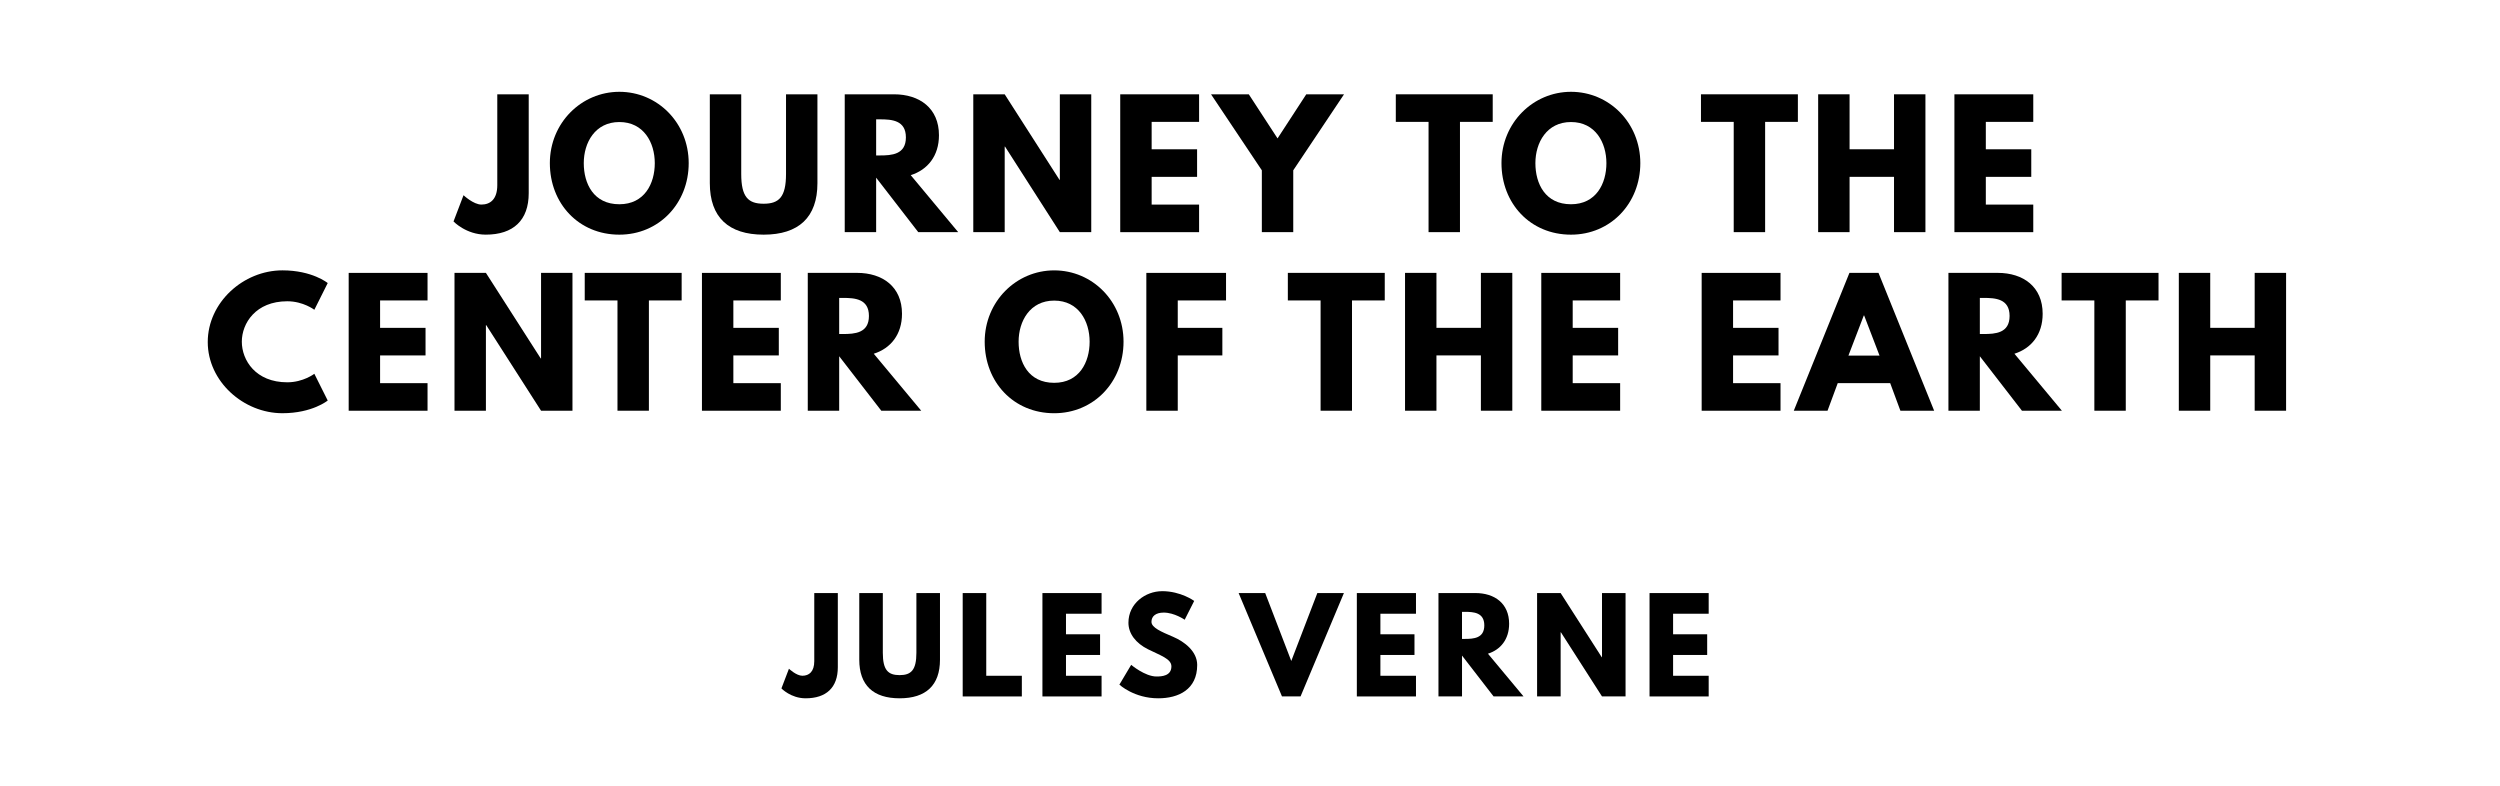
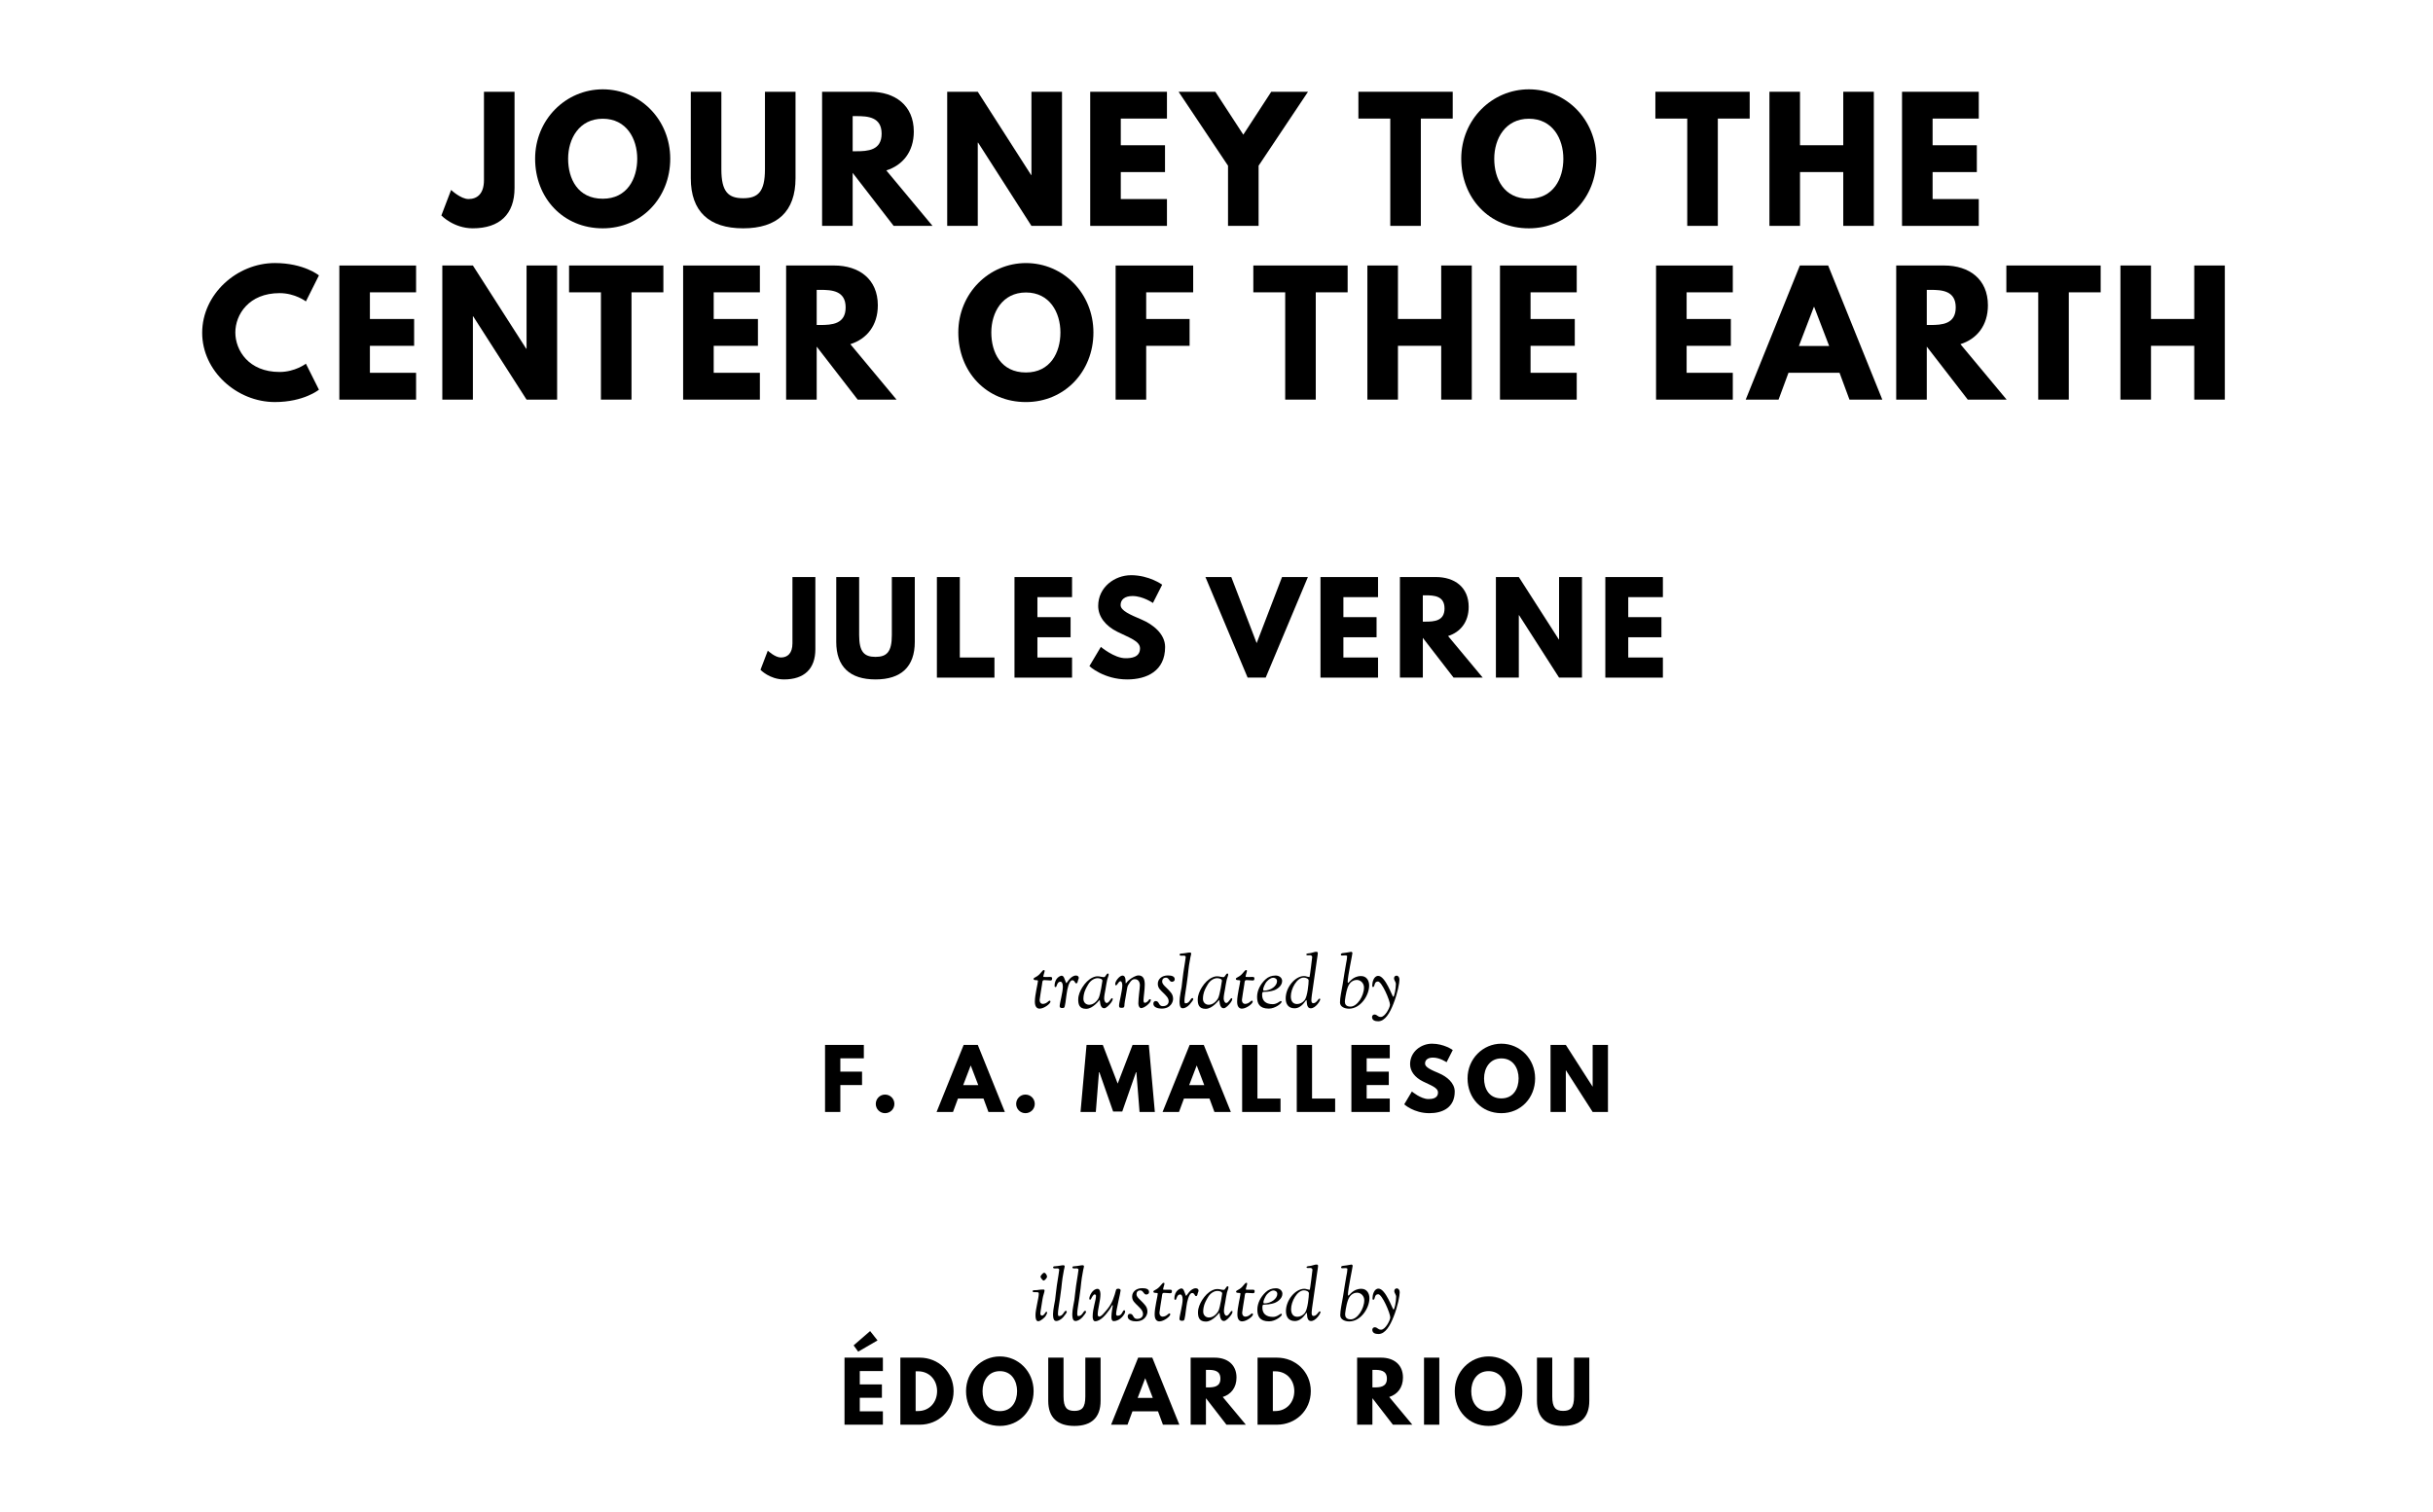
- <svg xmlns="http://www.w3.org/2000/svg" version="1.1" viewBox="0 0 1400 440">
+ <svg xmlns="http://www.w3.org/2000/svg" version="1.1" viewBox="0 0 1400 870">
  <g aria-label="JOURNEY TO THE">
    <path d="M296.08,52.81l0.00,55.39c0.00,15.16-8.61,23.20-24.05,23.20c-11.04,0.00-18.06-7.39-18.06-7.39l5.61-14.69s5.52,5.24,10.01,5.24c5.05,0.00,8.89-3.09,8.89-10.85l0.00-50.90l17.59,0.00z" />
    <path d="M307.92,91.36c0.00-22.55,17.68-39.95,38.92-39.95c21.43,0.00,38.83,17.40,38.83,39.95s-16.65,40.05-38.83,40.05c-22.83,0.00-38.92-17.50-38.92-40.05z  M326.91,91.36c0.00,11.51,5.52,23.02,19.93,23.02c14.04,0.00,19.84-11.51,19.84-23.02s-6.18-23.02-19.84-23.02c-13.57,0.00-19.93,11.51-19.93,23.02z" />
    <path d="M457.76,52.81l0.00,49.78c0.00,19.09-10.48,28.82-30.13,28.82s-30.13-9.73-30.13-28.82l0.00-49.78l17.59,0.00l0.00,44.63c0.00,12.91,3.93,16.65,12.54,16.65s12.54-3.74,12.54-16.65l0.00-44.63l17.59,0.00z" />
    <path d="M473.05,52.81l27.60,0.00c14.32,0.00,25.17,7.77,25.17,22.92c0.00,11.60-6.36,19.37-15.81,22.36l26.57,31.91l-22.36,0.00l-23.58-30.50l0.00,30.50l-17.59,0.00l0.00-77.19z  M490.64,87.05l2.06,0.00c6.64,0.00,14.60-0.47,14.60-10.11s-7.95-10.11-14.60-10.11l-2.06,0.00l0.00,20.21z" />
    <path d="M562.63,82.09l0.00,47.91l-17.59,0.00l0.00-77.19l17.59,0.00l30.69,47.91l0.19,0.00l0.00-47.91l17.59,0.00l0.00,77.19l-17.59,0.00l-30.69-47.91l-0.19,0.00z" />
    <path d="M671.49,52.81l0.00,15.44l-26.57,0.00l0.00,15.35l25.45,0.00l0.00,15.44l-25.45,0.00l0.00,15.53l26.57,0.00l0.00,15.44l-44.16,0.00l0.00-77.19l44.16,0.00z" />
    <path d="M678.18,52.81l21.15,0.00l16.09,24.70l16.09-24.70l21.15,0.00l-28.44,42.57l0.00,34.62l-17.59,0.00l0.00-34.62z" />
    <path d="M781.65,68.25l0.00-15.44l54.27,0.00l0.00,15.44l-18.34,0.00l0.00,61.75l-17.59,0.00l0.00-61.75l-18.34,0.00z" />
    <path d="M840.83,91.36c0.00-22.55,17.68-39.95,38.92-39.95c21.43,0.00,38.83,17.40,38.83,39.95s-16.65,40.05-38.83,40.05c-22.83,0.00-38.92-17.50-38.92-40.05z  M859.82,91.36c0.00,11.51,5.52,23.02,19.93,23.02c14.04,0.00,19.84-11.51,19.84-23.02s-6.18-23.02-19.84-23.02c-13.57,0.00-19.93,11.51-19.93,23.02z" />
    <path d="M952.54,68.25l0.00-15.44l54.27,0.00l0.00,15.44l-18.34,0.00l0.00,61.75l-17.59,0.00l0.00-61.75l-18.34,0.00z" />
    <path d="M1035.76,99.03l0.00,30.97l-17.59,0.00l0.00-77.19l17.59,0.00l0.00,30.78l24.89,0.00l0.00-30.78l17.59,0.00l0.00,77.19l-17.59,0.00l0.00-30.97l-24.89,0.00z" />
    <path d="M1138.63,52.81l0.00,15.44l-26.57,0.00l0.00,15.35l25.45,0.00l0.00,15.44l-25.45,0.00l0.00,15.53l26.57,0.00l0.00,15.44l-44.16,0.00l0.00-77.19l44.16,0.00z" />
  </g>
  <g aria-label="CENTER OF THE EARTH">
    <path d="M160.87,214.09c8.98,0.00,15.16-4.77,15.16-4.77l7.49,14.97s-8.61,7.11-25.36,7.11c-21.80,0.00-41.82-17.78-41.82-39.86c0.00-22.18,19.93-40.14,41.82-40.14c16.75,0.00,25.36,7.11,25.36,7.11l-7.49,14.97s-6.18-4.77-15.16-4.77c-17.68,0.00-25.45,12.35-25.45,22.64c0.00,10.39,7.77,22.74,25.45,22.74z" />
    <path d="M239.42,152.81l0.00,15.44l-26.57,0.00l0.00,15.35l25.45,0.00l0.00,15.44l-25.45,0.00l0.00,15.53l26.57,0.00l0.00,15.44l-44.16,0.00l0.00-77.19l44.16,0.00z" />
    <path d="M272.11,182.09l0.00,47.91l-17.59,0.00l0.00-77.19l17.59,0.00l30.69,47.91l0.19,0.00l0.00-47.91l17.59,0.00l0.00,77.19l-17.59,0.00l-30.69-47.91l-0.19,0.00z" />
    <path d="M327.45,168.25l0.00-15.44l54.27,0.00l0.00,15.44l-18.34,0.00l0.00,61.75l-17.59,0.00l0.00-61.75l-18.34,0.00z" />
    <path d="M437.25,152.81l0.00,15.44l-26.57,0.00l0.00,15.35l25.45,0.00l0.00,15.44l-25.45,0.00l0.00,15.53l26.57,0.00l0.00,15.44l-44.16,0.00l0.00-77.19l44.16,0.00z" />
    <path d="M452.35,152.81l27.60,0.00c14.32,0.00,25.17,7.77,25.17,22.92c0.00,11.60-6.36,19.37-15.81,22.36l26.57,31.91l-22.36,0.00l-23.58-30.50l0.00,30.50l-17.59,0.00l0.00-77.19z  M469.94,187.05l2.06,0.00c6.64,0.00,14.60-0.47,14.60-10.11s-7.95-10.11-14.60-10.11l-2.06,0.00l0.00,20.21z" />
    <path d="M551.43,191.36c0.00-22.55,17.68-39.95,38.92-39.95c21.43,0.00,38.83,17.40,38.83,39.95s-16.65,40.05-38.83,40.05c-22.83,0.00-38.92-17.50-38.92-40.05z  M570.42,191.36c0.00,11.51,5.52,23.02,19.93,23.02c14.04,0.00,19.84-11.51,19.84-23.02s-6.18-23.02-19.84-23.02c-13.57,0.00-19.93,11.51-19.93,23.02z" />
    <path d="M686.58,152.81l0.00,15.44l-27.04,0.00l0.00,15.35l24.98,0.00l0.00,15.44l-24.98,0.00l0.00,30.97l-17.59,0.00l0.00-77.19l44.63,0.00z" />
    <path d="M721.19,168.25l0.00-15.44l54.27,0.00l0.00,15.44l-18.34,0.00l0.00,61.75l-17.59,0.00l0.00-61.75l-18.34,0.00z" />
    <path d="M804.41,199.03l0.00,30.97l-17.59,0.00l0.00-77.19l17.59,0.00l0.00,30.78l24.89,0.00l0.00-30.78l17.59,0.00l0.00,77.19l-17.59,0.00l0.00-30.97l-24.89,0.00z" />
    <path d="M907.28,152.81l0.00,15.44l-26.57,0.00l0.00,15.35l25.45,0.00l0.00,15.44l-25.45,0.00l0.00,15.53l26.57,0.00l0.00,15.44l-44.16,0.00l0.00-77.19l44.16,0.00z" />
    <path d="M997.09,152.81l0.00,15.44l-26.57,0.00l0.00,15.35l25.45,0.00l0.00,15.44l-25.45,0.00l0.00,15.53l26.57,0.00l0.00,15.44l-44.16,0.00l0.00-77.19l44.16,0.00z" />
    <path d="M1051.96,152.81l31.16,77.19l-18.90,0.00l-5.71-15.44l-29.38,0.00l-5.71,15.44l-18.90,0.00l31.16-77.19l16.28,0.00z  M1052.53,199.12l-8.61-22.46l-0.19,0.00l-8.61,22.46l17.40,0.00z" />
    <path d="M1091.12,152.81l27.60,0.00c14.32,0.00,25.17,7.77,25.17,22.92c0.00,11.60-6.36,19.37-15.81,22.36l26.57,31.91l-22.36,0.00l-23.58-30.50l0.00,30.50l-17.59,0.00l0.00-77.19z  M1108.71,187.05l2.06,0.00c6.64,0.00,14.60-0.47,14.60-10.11s-7.95-10.11-14.60-10.11l-2.06,0.00l0.00,20.21z" />
    <path d="M1154.50,168.25l0.00-15.44l54.27,0.00l0.00,15.44l-18.34,0.00l0.00,61.75l-17.59,0.00l0.00-61.75l-18.34,0.00z" />
    <path d="M1237.73,199.03l0.00,30.97l-17.59,0.00l0.00-77.19l17.59,0.00l0.00,30.78l24.89,0.00l0.00-30.78l17.59,0.00l0.00,77.19l-17.59,0.00l0.00-30.97l-24.89,0.00z" />
  </g>
  <g aria-label="JULES VERNE">
    <path d="M469.18,332.11l0.00,41.54c0.00,11.37-6.46,17.40-18.04,17.40c-8.28,0.00-13.54-5.54-13.54-5.54l4.21-11.02s4.14,3.93,7.51,3.93c3.79,0.00,6.67-2.32,6.67-8.14l0.00-38.18l13.19,0.00z" />
    <path d="M526.39,332.11l0.00,37.33c0.00,14.32-7.86,21.61-22.60,21.61s-22.60-7.30-22.60-21.61l0.00-37.33l13.19,0.00l0.00,33.47c0.00,9.68,2.95,12.49,9.40,12.49s9.40-2.81,9.40-12.49l0.00-33.47l13.19,0.00z" />
    <path d="M552.30,332.11l0.00,46.32l19.93,0.00l0.00,11.58l-33.12,0.00l0.00-57.89l13.19,0.00z" />
    <path d="M616.88,332.11l0.00,11.58l-19.93,0.00l0.00,11.51l19.09,0.00l0.00,11.58l-19.09,0.00l0.00,11.65l19.93,0.00l0.00,11.58l-33.12,0.00l0.00-57.89l33.12,0.00z" />
    <path d="M650.79,331.05c10.53,0.00,17.96,5.47,17.96,5.47l-5.33,10.53s-5.75-4.00-11.72-4.00c-4.49,0.00-6.88,2.04-6.88,5.19c0.00,3.23,5.47,5.54,12.07,8.35c6.46,2.74,13.54,8.21,13.54,15.79c0.00,13.82-10.53,18.67-21.82,18.67c-13.54,0.00-21.75-7.65-21.75-7.65l6.60-11.09s7.72,6.53,14.18,6.53c2.88,0.00,8.35-0.28,8.35-5.68c0.00-4.21-6.18-6.11-13.05-9.54c-6.95-3.44-11.02-8.84-11.02-14.88c0.00-10.81,9.54-17.68,18.88-17.68z" />
    <path d="M717.91,390.00l-24.28-57.89l14.88,0.00l14.60,38.04l14.60-38.04l14.88,0.00l-24.28,57.89l-10.39,0.00z" />
    <path d="M792.95,332.11l0.00,11.58l-19.93,0.00l0.00,11.51l19.09,0.00l0.00,11.58l-19.09,0.00l0.00,11.65l19.93,0.00l0.00,11.58l-33.12,0.00l0.00-57.89l33.12,0.00z" />
    <path d="M805.53,332.11l20.70,0.00c10.74,0.00,18.88,5.82,18.88,17.19c0.00,8.70-4.77,14.53-11.86,16.77l19.93,23.93l-16.77,0.00l-17.68-22.88l0.00,22.88l-13.19,0.00l0.00-57.89z  M818.72,357.79l1.54,0.00c4.98,0.00,10.95-0.35,10.95-7.58s-5.96-7.58-10.95-7.58l-1.54,0.00l0.00,15.16z" />
    <path d="M873.96,354.07l0.00,35.93l-13.19,0.00l0.00-57.89l13.19,0.00l23.02,35.93l0.14,0.00l0.00-35.93l13.19,0.00l0.00,57.89l-13.19,0.00l-23.02-35.93l-0.14,0.00z" />
    <path d="M956.86,332.11l0.00,11.58l-19.93,0.00l0.00,11.51l19.09,0.00l0.00,11.58l-19.09,0.00l0.00,11.65l19.93,0.00l0.00,11.58l-33.12,0.00l0.00-57.89l33.12,0.00z" />
  </g>
+   <g aria-label="translated by">
+     <path d="M594.73,563.42c0.00-0.85,1.62-0.81,3.49-2.76c1.70-1.79,1.79-2.34,2.47-2.34c0.21,0.00,0.43,0.13,0.43,0.51c0.00,0.55-0.77,2.55-0.77,3.19c0.00,0.26,0.09,0.30,1.49,0.30c1.66,0.00,2.00-0.04,2.47-0.04c0.89,0.00,1.11,0.30,1.11,0.81c0.00,0.98-0.26,1.23-1.02,1.23c-0.68,0.00-2.51-0.21-3.44-0.21c-1.23,0.00-1.11,0.77-1.36,2.51c-0.38,2.64-1.36,8.16-1.36,8.84c0.00,2.25,1.57,2.34,1.74,2.34c2.34,0.00,3.32-1.87,4.00-1.87c0.13,0.00,0.47,0.00,0.47,0.60c0.00,1.11-3.61,4.00-6.25,4.00c-1.15,0.00-2.72-0.68-2.72-4.00c0.00-3.91,1.79-10.80,1.79-11.94c0.00-0.89-2.51,0.04-2.51-1.15z" />
+     <path d="M606.84,567.42c0.00-4.85,3.61-5.87,4.00-5.87c0.89,0.00,1.32,0.81,1.57,1.49c1.06,2.76,1.11,2.81,1.19,2.81c0.30,0.00,2.42-4.38,5.57-4.38c1.11,0.00,1.57,0.72,1.57,1.32c0.00,0.55-0.34,1.11-0.47,1.57c-0.09,0.30-0.17,1.62-0.94,1.62c-0.94,0.00-0.77-1.79-2.30-1.79c-1.91,0.00-2.98,5.57-3.19,7.35l-0.21,1.40c-0.94,7.23-0.85,7.23-2.38,7.23l-0.21,0.00c-0.43,0.00-1.28-0.09-1.28-1.11c0.00-1.70,1.83-7.95,1.83-11.14c0.00-2.13-0.68-2.89-1.45-2.89c-1.74,0.00-2.08,2.55-2.34,2.85c-0.13,0.13-0.26,0.26-0.47,0.26c-0.17,0.00-0.51-0.13-0.51-0.72z" />
+     <path d="M620.45,575.15c0.00-2.38,1.06-4.80,2.38-6.93c1.53-2.42,3.49-4.46,5.74-5.53c1.15-0.55,2.00-0.77,3.10-0.77c1.32,0.00,2.21,0.47,3.61,0.47c0.85,0.00,1.36-2.08,2.21-2.08c0.26,0.00,0.47,0.17,0.47,0.64c0.00,0.68-0.55,1.70-0.85,2.93c-0.38,1.57-0.64,3.53-0.98,5.44c-0.34,1.87-0.77,3.83-0.77,5.44c0.00,1.11,0.64,2.51,1.45,2.51c1.40,0.00,2.30-2.76,3.10-2.76c0.34,0.00,0.38,0.30,0.38,0.47c0.00,0.43-0.21,1.06-0.77,1.83c-1.06,1.53-2.98,3.49-4.12,3.49c-2.72,0.00-2.34-4.76-2.64-4.76c-0.21,0.00-3.74,5.10-7.78,5.10s-4.55-2.72-4.55-5.48z  M623.42,574.90c0.00,2.13,1.53,3.40,3.32,3.40c3.06,0.00,5.06-3.06,5.44-3.83c1.02-2.04,2.17-9.86,2.17-9.99c0.00-1.19-1.91-1.49-2.81-1.49c-1.74,0.00-4.00,1.28-5.27,3.44c-1.23,2.04-2.25,3.95-2.64,6.16c-0.13,0.77-0.21,1.53-0.21,2.30z" />
+     <path d="M641.70,566.35c0.00-1.66,2.55-4.85,4.17-4.85c2.47,0.00,1.57,4.46,1.96,4.46c0.26,0.00,0.55-0.94,2.13-2.13c1.15-0.89,3.40-2.42,5.19-2.42c2.98,0.00,3.57,2.64,3.57,5.31c0.00,2.98-0.72,7.48-0.72,8.93c0.00,1.19,0.34,1.53,0.81,1.53c0.72,0.00,1.70-0.94,1.70-0.94c0.51-0.64,0.68-1.15,1.32-1.15c0.30,0.00,0.38,0.26,0.38,0.51c0.00,1.66-3.74,4.63-5.61,4.63c-0.85,0.00-1.57-1.19-1.57-2.68c0.00-3.23,0.89-8.93,0.89-10.50c0.00-0.68-0.21-3.49-2.98-3.49c-0.98,0.00-1.79,0.47-2.76,1.87c-1.83,2.59-1.32,2.21-2.34,7.69c-1.06,5.74-0.77,5.23-0.85,5.82c-0.13,0.94-0.47,1.11-1.57,1.11c-1.15,0.00-1.49-0.09-1.49-1.32c0.00-1.79,1.87-8.37,1.87-11.65c0.00-1.49-0.55-2.34-0.98-2.34c-1.32,0.00-1.79,2.38-2.72,2.38c-0.30,0.00-0.38-0.34-0.38-0.81z" />
+     <path d="M663.68,577.70c0.00-1.32,0.85-1.53,1.36-1.53c2.17,0.00,1.45,2.93,4.04,2.93c3.10,0.00,3.40-2.21,3.40-2.72c0.00-2.00-1.40-3.23-2.93-4.76c-1.70-1.74-3.32-2.85-3.32-5.40c0.00-2.85,2.47-4.80,5.78-4.80c2.30,0.00,3.95,0.55,3.95,2.21c0.00,1.32-1.40,1.45-1.62,1.45c-1.53,0.00-1.70-2.38-3.36-2.38c-1.62,0.00-2.25,0.98-2.25,2.25c0.00,1.62,2.34,3.36,3.36,4.46c1.32,1.49,2.93,2.68,2.93,5.53c0.00,1.53-1.19,5.57-6.63,5.57c-1.66,0.00-4.72-0.55-4.72-2.81z" />
+     <path d="M678.72,576.34c0.00-2.42,1.11-7.44,1.19-8.12c0.38-2.68,0.60-5.70,1.02-8.42c0.72-4.59,1.36-8.42,1.36-8.93s-0.43-0.85-1.06-0.85s-0.72,0.04-1.23,0.04c-0.85,0.00-1.23-0.13-1.23-0.60c0.00-0.21,0.09-0.55,0.64-0.60c3.10-0.21,4.04-0.64,5.14-0.64c0.68,0.00,0.89,0.26,0.89,0.68c0.00,0.60-0.30,1.15-0.43,1.96c-1.57,8.25-0.85,6.67-2.21,15.81c-0.72,5.02-1.23,7.69-1.23,9.14s0.13,1.66,0.68,1.66c2.34,0.00,2.76-3.02,3.87-3.02c0.30,0.00,0.51,0.26,0.51,0.68s-1.11,1.87-2.13,3.06c-1.11,1.28-2.89,2.13-3.70,2.13c-0.85,0.00-2.08,0.00-2.08-4.00z" />
+     <path d="M689.22,575.15c0.00-2.38,1.06-4.80,2.38-6.93c1.53-2.42,3.49-4.46,5.74-5.53c1.15-0.55,2.00-0.77,3.10-0.77c1.32,0.00,2.21,0.47,3.61,0.47c0.85,0.00,1.36-2.08,2.21-2.08c0.26,0.00,0.47,0.17,0.47,0.64c0.00,0.68-0.55,1.70-0.85,2.93c-0.38,1.57-0.64,3.53-0.98,5.44c-0.34,1.87-0.77,3.83-0.77,5.44c0.00,1.11,0.64,2.51,1.45,2.51c1.40,0.00,2.30-2.76,3.10-2.76c0.34,0.00,0.38,0.30,0.38,0.47c0.00,0.43-0.21,1.06-0.77,1.83c-1.06,1.53-2.98,3.49-4.12,3.49c-2.72,0.00-2.34-4.76-2.64-4.76c-0.21,0.00-3.74,5.10-7.78,5.10s-4.55-2.72-4.55-5.48z  M692.20,574.90c0.00,2.13,1.53,3.40,3.32,3.40c3.06,0.00,5.06-3.06,5.44-3.83c1.02-2.04,2.17-9.86,2.17-9.99c0.00-1.19-1.91-1.49-2.81-1.49c-1.74,0.00-4.00,1.28-5.27,3.44c-1.23,2.04-2.25,3.95-2.64,6.16c-0.13,0.77-0.21,1.53-0.21,2.30z" />
+     <path d="M711.12,563.42c0.00-0.85,1.62-0.81,3.49-2.76c1.70-1.79,1.79-2.34,2.47-2.34c0.21,0.00,0.43,0.13,0.43,0.51c0.00,0.55-0.77,2.55-0.77,3.19c0.00,0.26,0.09,0.30,1.49,0.30c1.66,0.00,2.00-0.04,2.47-0.04c0.89,0.00,1.11,0.30,1.11,0.81c0.00,0.98-0.26,1.23-1.02,1.23c-0.68,0.00-2.51-0.21-3.44-0.21c-1.23,0.00-1.11,0.77-1.36,2.51c-0.38,2.64-1.36,8.16-1.36,8.84c0.00,2.25,1.57,2.34,1.74,2.34c2.34,0.00,3.32-1.87,4.00-1.87c0.13,0.00,0.47,0.00,0.47,0.60c0.00,1.11-3.61,4.00-6.25,4.00c-1.15,0.00-2.72-0.68-2.72-4.00c0.00-3.91,1.79-10.80,1.79-11.94c0.00-0.89-2.51,0.04-2.51-1.15z" />
+     <path d="M723.36,573.75c0.00-3.66,1.87-7.31,4.80-10.03c1.57-1.49,3.53-2.25,5.91-2.25c2.00,0.00,3.70,1.28,3.70,3.15c0.00,3.06-3.32,4.80-4.12,5.14c-0.38,0.17-2.68,1.11-6.67,1.15c-0.60,0.00-0.72,0.64-0.72,1.74c0.00,3.19,1.91,5.31,6.12,5.31c2.42,0.00,4.12-1.83,4.59-1.83c0.34,0.00,0.51,0.17,0.51,0.43c0.00,0.98-3.70,3.95-7.40,3.95c-5.40,0.00-6.72-2.98-6.72-6.76z  M726.84,569.33c0.00,0.30,0.09,0.85,0.38,0.85c4.12,0.00,7.61-2.76,7.61-5.44c0.00-1.62-1.53-2.00-2.25-2.00c-1.06,0.00-2.38,0.85-3.49,2.00c-1.28,1.32-2.25,4.04-2.25,4.59z" />
+     <path d="M739.81,574.69c0.00-6.59,5.53-12.92,10.58-12.92c1.11,0.00,1.96,0.55,3.15,0.55c0.13,0.00,1.53-11.18,1.53-11.48c0.00-0.64-0.60-1.06-1.23-1.06c-0.47,0.00-1.45,0.04-1.49,0.04c-0.43,0.00-0.68-0.17-0.68-0.47c0.00-0.72,1.49-0.55,2.68-0.85c2.38-0.60,2.13-0.68,3.27-0.68c0.38,0.00,0.68,0.34,0.68,0.72c0.00,1.11-0.43,2.47-2.81,19.85c-0.47,3.23-0.89,5.91-0.89,7.18c0.00,0.94,0.13,1.83,1.11,1.83c1.87,0.00,2.85-2.64,3.53-2.64c0.34,0.00,0.47,0.21,0.47,0.38c0.00,0.89-2.68,5.19-5.44,5.19c-2.98,0.00-2.00-4.76-2.59-4.76c-0.38,0.00-2.55,4.76-6.76,4.76c-3.61,0.00-5.10-2.47-5.10-5.65z  M742.78,573.50c0.00,2.47,1.02,4.38,3.61,4.38c1.53,0.00,3.19-0.81,4.29-2.21c1.70-2.13,2.34-9.61,2.34-11.31c0.00-1.15-1.70-1.70-2.85-1.70c-3.91,0.00-7.40,6.38-7.40,10.84z" />
+     <path d="M771.05,576.98c0.00-2.72,0.98-7.14,1.57-10.58c0.77-4.42,1.28-8.54,1.91-11.69c0.38-1.83,0.64-3.32,0.64-4.34c0.00-0.21-0.21-0.51-1.06-0.51c-0.64,0.00-1.11,0.09-1.74,0.09c-0.47,0.00-0.81,0.00-0.81-0.60c0.00-0.85,1.19-0.81,3.15-1.06c1.66-0.21,2.42-0.47,2.68-0.47c0.47,0.00,0.81,0.30,0.81,0.77c0.00,0.77-2.72,13.43-2.72,16.49c0.00,0.30,0.13,0.64,0.21,0.64c0.60,0.00,2.59-3.95,7.48-3.95c3.19,0.00,4.68,2.64,4.68,5.40c0.00,5.78-5.02,13.39-11.60,13.39c-2.51,0.00-5.19-1.11-5.19-3.57z  M773.86,576.47c0.00,1.45,0.64,2.89,3.27,2.89c3.83,0.00,7.74-6.12,7.74-11.01c0.00-2.38-1.83-4.34-4.17-4.34c-1.02,0.00-3.78,0.43-5.14,4.12c-1.23,3.36-1.70,7.91-1.70,8.33z" />
+     <path d="M789.50,585.31c0.00-0.72,0.64-1.40,1.36-1.40c1.70,0.00,1.74,1.40,3.70,1.40c2.47,0.00,5.27-5.44,5.27-7.06c0.00-2.38-4.68-13.35-6.93-13.35c-2.47,0.00-1.57,3.19-2.85,3.19c-0.26,0.00-0.43-0.21-0.43-0.94c0.00-1.79,0.85-5.48,3.44-5.48c4.12,0.00,8.16,12.07,8.63,12.07c0.60,0.00,1.53-4.55,1.53-7.40c0.00-1.23-1.06-2.08-1.06-3.23c0.00-0.77,0.43-1.57,1.45-1.57c0.94,0.00,1.66,0.94,1.66,2.25c0.00,1.91-1.02,7.78-3.53,14.11c-2.00,5.06-4.72,9.90-8.71,9.90c-1.83,0.00-3.53-0.55-3.53-2.51z" />
+   </g>
+   <g aria-label="F. A. MALLESON">
+     <path d="M497.07,601.40l0.00,7.72l-13.52,0.00l0.00,7.67l12.49,0.00l0.00,7.72l-12.49,0.00l0.00,15.49l-8.80,0.00l0.00-38.60l22.32,0.00z" />
+     <path d="M509.27,629.99c2.99,0.00,5.38,2.39,5.38,5.38c0.00,2.95-2.39,5.33-5.38,5.33c-2.95,0.00-5.33-2.39-5.33-5.33c0.00-2.99,2.39-5.38,5.33-5.38z" />
+     <path d="M562.64,601.40l15.58,38.60l-9.45,0.00l-2.85-7.72l-14.69,0.00l-2.85,7.72l-9.45,0.00l15.58-38.60l8.14,0.00z  M562.92,624.56l-4.30-11.23l-0.09,0.00l-4.30,11.23l8.70,0.00z" />
+     <path d="M590.05,629.99c2.99,0.00,5.38,2.39,5.38,5.38c0.00,2.95-2.39,5.33-5.38,5.33c-2.95,0.00-5.33-2.39-5.33-5.33c0.00-2.99,2.39-5.38,5.33-5.38z" />
+     <path d="M655.72,640.00l-1.82-22.88l-0.23,0.00l-7.91,22.64l-5.24,0.00l-7.91-22.64l-0.23,0.00l-1.82,22.88l-8.80,0.00l3.46-38.60l9.36,0.00l8.56,22.27l8.56-22.27l9.36,0.00l3.46,38.60l-8.80,0.00z" />
+     <path d="M692.68,601.40l15.58,38.60l-9.45,0.00l-2.85-7.72l-14.69,0.00l-2.85,7.72l-9.45,0.00l15.58-38.60l8.14,0.00z  M692.96,624.56l-4.30-11.23l-0.09,0.00l-4.30,11.23l8.70,0.00z" />
+     <path d="M723.55,601.40l0.00,30.88l13.29,0.00l0.00,7.72l-22.08,0.00l0.00-38.60l8.80,0.00z" />
+     <path d="M754.98,601.40l0.00,30.88l13.29,0.00l0.00,7.72l-22.08,0.00l0.00-38.60l8.80,0.00z" />
+     <path d="M799.70,601.40l0.00,7.72l-13.29,0.00l0.00,7.67l12.73,0.00l0.00,7.72l-12.73,0.00l0.00,7.77l13.29,0.00l0.00,7.72l-22.08,0.00l0.00-38.60l22.08,0.00z" />
+     <path d="M823.97,600.70c7.02,0.00,11.98,3.65,11.98,3.65l-3.56,7.02s-3.84-2.67-7.81-2.67c-2.99,0.00-4.58,1.36-4.58,3.46c0.00,2.15,3.65,3.70,8.05,5.57c4.30,1.82,9.03,5.47,9.03,10.53c0.00,9.22-7.02,12.44-14.55,12.44c-9.03,0.00-14.50-5.10-14.50-5.10l4.40-7.39s5.15,4.35,9.45,4.35c1.92,0.00,5.57-0.19,5.57-3.79c0.00-2.81-4.12-4.07-8.70-6.36c-4.63-2.29-7.35-5.89-7.35-9.92c0.00-7.20,6.36-11.79,12.58-11.79z" />
+     <path d="M844.46,620.68c0.00-11.27,8.84-19.98,19.46-19.98c10.71,0.00,19.42,8.70,19.42,19.98s-8.33,20.02-19.42,20.02c-11.42,0.00-19.46-8.75-19.46-20.02z  M853.96,620.68c0.00,5.75,2.76,11.51,9.96,11.51c7.02,0.00,9.92-5.75,9.92-11.51s-3.09-11.51-9.92-11.51c-6.78,0.00-9.96,5.75-9.96,11.51z" />
+     <path d="M901.01,616.05l0.00,23.95l-8.80,0.00l0.00-38.60l8.80,0.00l15.35,23.95l0.09,0.00l0.00-23.95l8.80,0.00l0.00,38.60l-8.80,0.00l-15.35-23.95l-0.09,0.00z" />
+   </g>
+   <g aria-label="illustrated by">
+     <path d="M594.20,743.17c0.00-0.55,0.51-0.60,0.98-0.60l0.43,0.00c1.70,0.00,2.42-0.38,4.85-0.38c0.30,0.00,0.60,0.17,0.60,0.47c0.00,1.11-0.81,2.76-1.15,4.93c-1.28,8.03-1.28,7.95-1.28,8.46c0.00,0.60,0.43,1.15,0.85,1.15c1.45,0.00,2.04-2.21,2.64-2.21c0.26,0.00,0.43,0.17,0.43,0.47c0.00,0.51-0.77,1.96-1.23,2.47c0.00,0.00-2.34,2.51-3.91,2.51c-1.28,0.00-1.57-1.70-1.57-3.53c0.00-3.23,1.91-9.86,1.91-12.28c0.00-0.72-0.26-0.89-1.02-0.89c-0.89,0.00-1.57-0.04-1.91-0.04c-0.26,0.00-0.60-0.09-0.60-0.51z  M598.70,734.79c0.00-0.38,1.36-2.25,2.13-2.25c0.85,0.00,1.66,1.49,1.66,2.25c0.00,0.85-1.49,2.25-1.87,2.25c-0.77,0.00-1.91-1.83-1.91-2.25z" />
+     <path d="M605.93,756.34c0.00-2.42,1.11-7.44,1.19-8.12c0.38-2.68,0.60-5.70,1.02-8.42c0.72-4.59,1.36-8.42,1.36-8.93s-0.43-0.85-1.06-0.85s-0.72,0.04-1.23,0.04c-0.85,0.00-1.23-0.13-1.23-0.60c0.00-0.21,0.09-0.55,0.64-0.60c3.10-0.21,4.04-0.64,5.14-0.64c0.68,0.00,0.89,0.26,0.89,0.68c0.00,0.60-0.30,1.15-0.43,1.96c-1.57,8.25-0.85,6.67-2.21,15.81c-0.72,5.02-1.23,7.69-1.23,9.14s0.13,1.66,0.68,1.66c2.34,0.00,2.76-3.02,3.87-3.02c0.30,0.00,0.51,0.26,0.51,0.68s-1.11,1.87-2.13,3.06c-1.11,1.28-2.89,2.13-3.70,2.13c-0.85,0.00-2.08,0.00-2.08-4.00z" />
+     <path d="M617.02,756.34c0.00-2.42,1.11-7.44,1.19-8.12c0.38-2.68,0.60-5.70,1.02-8.42c0.72-4.59,1.36-8.42,1.36-8.93s-0.43-0.85-1.06-0.85s-0.72,0.04-1.23,0.04c-0.85,0.00-1.23-0.13-1.23-0.60c0.00-0.21,0.09-0.55,0.64-0.60c3.10-0.21,4.04-0.64,5.14-0.64c0.68,0.00,0.89,0.26,0.89,0.68c0.00,0.60-0.30,1.15-0.43,1.96c-1.57,8.25-0.85,6.67-2.21,15.81c-0.72,5.02-1.23,7.69-1.23,9.14s0.13,1.66,0.68,1.66c2.34,0.00,2.76-3.02,3.87-3.02c0.30,0.00,0.51,0.26,0.51,0.68s-1.11,1.87-2.13,3.06c-1.11,1.28-2.89,2.13-3.70,2.13c-0.85,0.00-2.08,0.00-2.08-4.00z" />
+     <path d="M626.80,747.50c0.00-1.79,1.96-5.70,4.80-5.70c1.53,0.00,1.62,2.59,1.62,3.10c0.00,3.74-1.57,8.50-1.57,11.73c0.00,0.72,0.47,1.15,0.77,1.15c1.36,0.00,2.85-2.00,4.85-4.38c2.76-3.36,3.95-7.27,4.93-11.01c0.13-0.55,0.81-0.68,1.23-0.68c0.68,0.00,1.40,0.30,1.40,0.94c0.00,1.15-2.59,11.43-2.59,13.60c0.00,0.94,0.55,1.02,0.94,1.02c2.59,0.00,2.76-3.15,3.66-3.15c0.55,0.00,0.60,0.51,0.60,0.89c0.00,1.02-2.64,5.36-6.63,5.36c-0.94,0.00-1.28-0.98-1.28-2.30c0.00-2.72,0.77-6.08,0.77-6.46c0.00-0.30-0.09-0.47-0.21-0.47c-0.26,0.00-0.47,0.94-1.74,2.72c-1.91,2.72-5.06,6.59-8.16,6.59c-1.15,0.00-1.45-1.49-1.45-2.72c0.00-4.59,1.91-9.27,1.91-11.86c0.00-0.47-0.30-0.89-0.85-0.89c-0.38,0.00-1.32,1.11-1.91,2.47c-0.17,0.43-0.43,0.60-0.64,0.60c-0.26,0.00-0.43-0.26-0.43-0.55z" />
+     <path d="M648.91,757.70c0.00-1.32,0.85-1.53,1.36-1.53c2.17,0.00,1.45,2.93,4.04,2.93c3.10,0.00,3.40-2.21,3.40-2.72c0.00-2.00-1.40-3.23-2.93-4.76c-1.70-1.74-3.32-2.85-3.32-5.40c0.00-2.85,2.47-4.80,5.78-4.80c2.30,0.00,3.95,0.55,3.95,2.21c0.00,1.32-1.40,1.45-1.62,1.45c-1.53,0.00-1.70-2.38-3.36-2.38c-1.62,0.00-2.25,0.98-2.25,2.25c0.00,1.62,2.34,3.36,3.36,4.46c1.32,1.49,2.93,2.68,2.93,5.53c0.00,1.53-1.19,5.57-6.63,5.57c-1.66,0.00-4.72-0.55-4.72-2.81z" />
+     <path d="M663.66,743.42c0.00-0.85,1.62-0.81,3.49-2.76c1.70-1.79,1.79-2.34,2.47-2.34c0.21,0.00,0.43,0.13,0.43,0.51c0.00,0.55-0.77,2.55-0.77,3.19c0.00,0.26,0.09,0.30,1.49,0.30c1.66,0.00,2.00-0.04,2.47-0.04c0.89,0.00,1.11,0.30,1.11,0.81c0.00,0.98-0.26,1.23-1.02,1.23c-0.68,0.00-2.51-0.21-3.44-0.21c-1.23,0.00-1.11,0.77-1.36,2.51c-0.38,2.64-1.36,8.16-1.36,8.84c0.00,2.25,1.57,2.34,1.74,2.34c2.34,0.00,3.32-1.87,4.00-1.87c0.13,0.00,0.47,0.00,0.47,0.60c0.00,1.11-3.61,4.00-6.25,4.00c-1.15,0.00-2.72-0.68-2.72-4.00c0.00-3.91,1.79-10.80,1.79-11.94c0.00-0.89-2.51,0.04-2.51-1.15z" />
+     <path d="M675.77,747.42c0.00-4.85,3.61-5.87,4.00-5.87c0.89,0.00,1.32,0.81,1.57,1.49c1.06,2.76,1.11,2.81,1.19,2.81c0.30,0.00,2.42-4.38,5.57-4.38c1.11,0.00,1.57,0.72,1.57,1.32c0.00,0.55-0.34,1.11-0.47,1.57c-0.09,0.30-0.17,1.62-0.94,1.62c-0.94,0.00-0.77-1.79-2.30-1.79c-1.91,0.00-2.98,5.57-3.19,7.35l-0.21,1.40c-0.94,7.23-0.85,7.23-2.38,7.23l-0.21,0.00c-0.43,0.00-1.28-0.09-1.28-1.11c0.00-1.70,1.83-7.95,1.83-11.14c0.00-2.13-0.68-2.89-1.45-2.89c-1.74,0.00-2.08,2.55-2.34,2.85c-0.13,0.13-0.26,0.26-0.47,0.26c-0.17,0.00-0.51-0.13-0.51-0.72z" />
+     <path d="M689.37,755.15c0.00-2.38,1.06-4.80,2.38-6.93c1.53-2.42,3.49-4.46,5.74-5.53c1.15-0.55,2.00-0.77,3.10-0.77c1.32,0.00,2.21,0.47,3.61,0.47c0.85,0.00,1.36-2.08,2.21-2.08c0.26,0.00,0.47,0.17,0.47,0.64c0.00,0.68-0.55,1.70-0.85,2.93c-0.38,1.57-0.64,3.53-0.98,5.44c-0.34,1.87-0.77,3.83-0.77,5.44c0.00,1.11,0.64,2.51,1.45,2.51c1.40,0.00,2.30-2.76,3.10-2.76c0.34,0.00,0.38,0.30,0.38,0.47c0.00,0.43-0.21,1.06-0.77,1.83c-1.06,1.53-2.98,3.49-4.12,3.49c-2.72,0.00-2.34-4.76-2.64-4.76c-0.21,0.00-3.74,5.10-7.78,5.10s-4.55-2.72-4.55-5.48z  M692.35,754.90c0.00,2.13,1.53,3.40,3.32,3.40c3.06,0.00,5.06-3.06,5.44-3.83c1.02-2.04,2.17-9.86,2.17-9.99c0.00-1.19-1.91-1.49-2.81-1.49c-1.74,0.00-4.00,1.28-5.27,3.44c-1.23,2.04-2.25,3.95-2.64,6.16c-0.13,0.77-0.21,1.53-0.21,2.30z" />
+     <path d="M711.26,743.42c0.00-0.85,1.62-0.81,3.49-2.76c1.70-1.79,1.79-2.34,2.47-2.34c0.21,0.00,0.43,0.13,0.43,0.51c0.00,0.55-0.77,2.55-0.77,3.19c0.00,0.26,0.09,0.30,1.49,0.30c1.66,0.00,2.00-0.04,2.47-0.04c0.89,0.00,1.11,0.30,1.11,0.81c0.00,0.98-0.26,1.23-1.02,1.23c-0.68,0.00-2.51-0.21-3.44-0.21c-1.23,0.00-1.11,0.77-1.36,2.51c-0.38,2.64-1.36,8.16-1.36,8.84c0.00,2.25,1.57,2.34,1.74,2.34c2.34,0.00,3.32-1.87,4.00-1.87c0.13,0.00,0.47,0.00,0.47,0.60c0.00,1.11-3.61,4.00-6.25,4.00c-1.15,0.00-2.72-0.68-2.72-4.00c0.00-3.91,1.79-10.80,1.79-11.94c0.00-0.89-2.51,0.04-2.51-1.15z" />
+     <path d="M723.51,753.75c0.00-3.66,1.87-7.31,4.80-10.03c1.57-1.49,3.53-2.25,5.91-2.25c2.00,0.00,3.70,1.28,3.70,3.15c0.00,3.06-3.32,4.80-4.12,5.14c-0.38,0.17-2.68,1.11-6.67,1.15c-0.60,0.00-0.72,0.64-0.72,1.74c0.00,3.19,1.91,5.31,6.12,5.31c2.42,0.00,4.12-1.83,4.59-1.83c0.34,0.00,0.51,0.17,0.51,0.43c0.00,0.98-3.70,3.95-7.40,3.95c-5.40,0.00-6.72-2.98-6.72-6.76z  M726.99,749.33c0.00,0.30,0.09,0.85,0.38,0.85c4.12,0.00,7.61-2.76,7.61-5.44c0.00-1.62-1.53-2.00-2.25-2.00c-1.06,0.00-2.38,0.85-3.49,2.00c-1.28,1.32-2.25,4.04-2.25,4.59z" />
+     <path d="M739.96,754.69c0.00-6.59,5.53-12.92,10.58-12.92c1.11,0.00,1.96,0.55,3.15,0.55c0.13,0.00,1.53-11.18,1.53-11.48c0.00-0.64-0.60-1.06-1.23-1.06c-0.47,0.00-1.45,0.04-1.49,0.04c-0.43,0.00-0.68-0.17-0.68-0.47c0.00-0.72,1.49-0.55,2.68-0.85c2.38-0.60,2.13-0.68,3.27-0.68c0.38,0.00,0.68,0.34,0.68,0.72c0.00,1.11-0.43,2.47-2.81,19.85c-0.47,3.23-0.89,5.91-0.89,7.18c0.00,0.94,0.13,1.83,1.11,1.83c1.87,0.00,2.85-2.64,3.53-2.64c0.34,0.00,0.47,0.21,0.47,0.38c0.00,0.89-2.68,5.19-5.44,5.19c-2.98,0.00-2.00-4.76-2.59-4.76c-0.38,0.00-2.55,4.76-6.76,4.76c-3.61,0.00-5.10-2.47-5.10-5.65z  M742.93,753.50c0.00,2.47,1.02,4.38,3.61,4.38c1.53,0.00,3.19-0.81,4.29-2.21c1.70-2.13,2.34-9.61,2.34-11.31c0.00-1.15-1.70-1.70-2.85-1.70c-3.91,0.00-7.40,6.38-7.40,10.84z" />
+     <path d="M771.20,756.98c0.00-2.72,0.98-7.14,1.57-10.58c0.77-4.42,1.28-8.54,1.91-11.69c0.38-1.83,0.64-3.32,0.64-4.34c0.00-0.21-0.21-0.51-1.06-0.51c-0.64,0.00-1.11,0.09-1.74,0.09c-0.47,0.00-0.81,0.00-0.81-0.60c0.00-0.85,1.19-0.81,3.15-1.06c1.66-0.21,2.42-0.47,2.68-0.47c0.47,0.00,0.81,0.30,0.81,0.77c0.00,0.77-2.72,13.43-2.72,16.49c0.00,0.30,0.13,0.64,0.21,0.64c0.60,0.00,2.59-3.95,7.48-3.95c3.19,0.00,4.68,2.64,4.68,5.40c0.00,5.78-5.02,13.39-11.60,13.39c-2.51,0.00-5.19-1.11-5.19-3.57z  M774.01,756.47c0.00,1.45,0.64,2.89,3.27,2.89c3.83,0.00,7.74-6.12,7.74-11.01c0.00-2.38-1.83-4.34-4.17-4.34c-1.02,0.00-3.78,0.43-5.14,4.12c-1.23,3.36-1.70,7.91-1.70,8.33z" />
+     <path d="M789.65,765.31c0.00-0.72,0.64-1.40,1.36-1.40c1.70,0.00,1.74,1.40,3.70,1.40c2.47,0.00,5.27-5.44,5.27-7.06c0.00-2.38-4.68-13.35-6.93-13.35c-2.47,0.00-1.57,3.19-2.85,3.19c-0.26,0.00-0.43-0.21-0.43-0.94c0.00-1.79,0.85-5.48,3.44-5.48c4.12,0.00,8.16,12.07,8.63,12.07c0.60,0.00,1.53-4.55,1.53-7.40c0.00-1.23-1.06-2.08-1.06-3.23c0.00-0.77,0.43-1.57,1.45-1.57c0.94,0.00,1.66,0.94,1.66,2.25c0.00,1.91-1.02,7.78-3.53,14.11c-2.00,5.06-4.72,9.90-8.71,9.90c-1.83,0.00-3.53-0.55-3.53-2.51z" />
+   </g>
+   <g aria-label="ÉDOUARD RIOU">
+     <path d="M491.19,774.34l9.50-8.23l4.26,5.38l-11.13,6.46z  M508.03,781.40l0.00,7.72l-13.29,0.00l0.00,7.67l12.73,0.00l0.00,7.72l-12.73,0.00l0.00,7.77l13.29,0.00l0.00,7.72l-22.08,0.00l0.00-38.60l22.08,0.00z" />
+     <path d="M518.08,781.40l11.18,0.00c10.57,0.00,19.46,8.05,19.46,19.27c0.00,11.27-8.84,19.32-19.46,19.32l-11.18,0.00l0.00-38.60z  M526.88,812.14l1.36,0.00c6.50,0.00,10.95-4.96,10.99-11.42c0.00-6.46-4.44-11.46-10.99-11.46l-1.36,0.00l0.00,22.88z" />
+     <path d="M555.88,800.68c0.00-11.27,8.84-19.98,19.46-19.98c10.71,0.00,19.42,8.70,19.42,19.98s-8.33,20.02-19.42,20.02c-11.42,0.00-19.46-8.75-19.46-20.02z  M565.38,800.68c0.00,5.75,2.76,11.51,9.96,11.51c7.02,0.00,9.92-5.75,9.92-11.51s-3.09-11.51-9.92-11.51c-6.78,0.00-9.96,5.75-9.96,11.51z" />
+     <path d="M633.30,781.40l0.00,24.89c0.00,9.54-5.24,14.41-15.06,14.41s-15.06-4.87-15.06-14.41l0.00-24.89l8.80,0.00l0.00,22.32c0.00,6.46,1.96,8.33,6.27,8.33s6.27-1.87,6.27-8.33l0.00-22.32l8.80,0.00z" />
+     <path d="M663.05,781.40l15.58,38.60l-9.45,0.00l-2.85-7.72l-14.69,0.00l-2.85,7.72l-9.45,0.00l15.58-38.60l8.14,0.00z  M663.33,804.56l-4.30-11.23l-0.09,0.00l-4.30,11.23l8.70,0.00z" />
+     <path d="M685.13,781.40l13.80,0.00c7.16,0.00,12.58,3.88,12.58,11.46c0.00,5.80-3.18,9.68-7.91,11.18l13.29,15.95l-11.18,0.00l-11.79-15.25l0.00,15.25l-8.80,0.00l0.00-38.60z  M693.92,798.53l1.03,0.00c3.32,0.00,7.30-0.23,7.30-5.05s-3.98-5.05-7.30-5.05l-1.03,0.00l0.00,10.11z" />
+     <path d="M723.62,781.40l11.18,0.00c10.57,0.00,19.46,8.05,19.46,19.27c0.00,11.27-8.84,19.32-19.46,19.32l-11.18,0.00l0.00-38.60z  M732.42,812.14l1.36,0.00c6.50,0.00,10.95-4.96,10.99-11.42c0.00-6.46-4.44-11.46-10.99-11.46l-1.36,0.00l0.00,22.88z" />
+     <path d="M780.92,781.40l13.80,0.00c7.16,0.00,12.58,3.88,12.58,11.46c0.00,5.80-3.18,9.68-7.91,11.18l13.29,15.95l-11.18,0.00l-11.79-15.25l0.00,15.25l-8.80,0.00l0.00-38.60z  M789.72,798.53l1.03,0.00c3.32,0.00,7.30-0.23,7.30-5.05s-3.98-5.05-7.30-5.05l-1.03,0.00l0.00,10.11z" />
+     <path d="M828.21,781.40l0.00,38.60l-8.80,0.00l0.00-38.60l8.80,0.00z" />
+     <path d="M837.10,800.68c0.00-11.27,8.84-19.98,19.46-19.98c10.71,0.00,19.42,8.70,19.42,19.98s-8.33,20.02-19.42,20.02c-11.42,0.00-19.46-8.75-19.46-20.02z  M846.59,800.68c0.00,5.75,2.76,11.51,9.96,11.51c7.02,0.00,9.92-5.75,9.92-11.51s-3.09-11.51-9.92-11.51c-6.78,0.00-9.96,5.75-9.96,11.51z" />
+     <path d="M914.52,781.40l0.00,24.89c0.00,9.54-5.24,14.41-15.06,14.41s-15.06-4.87-15.06-14.41l0.00-24.89l8.80,0.00l0.00,22.32c0.00,6.46,1.96,8.33,6.27,8.33s6.27-1.87,6.27-8.33l0.00-22.32l8.80,0.00z" />
+   </g>
</svg>
